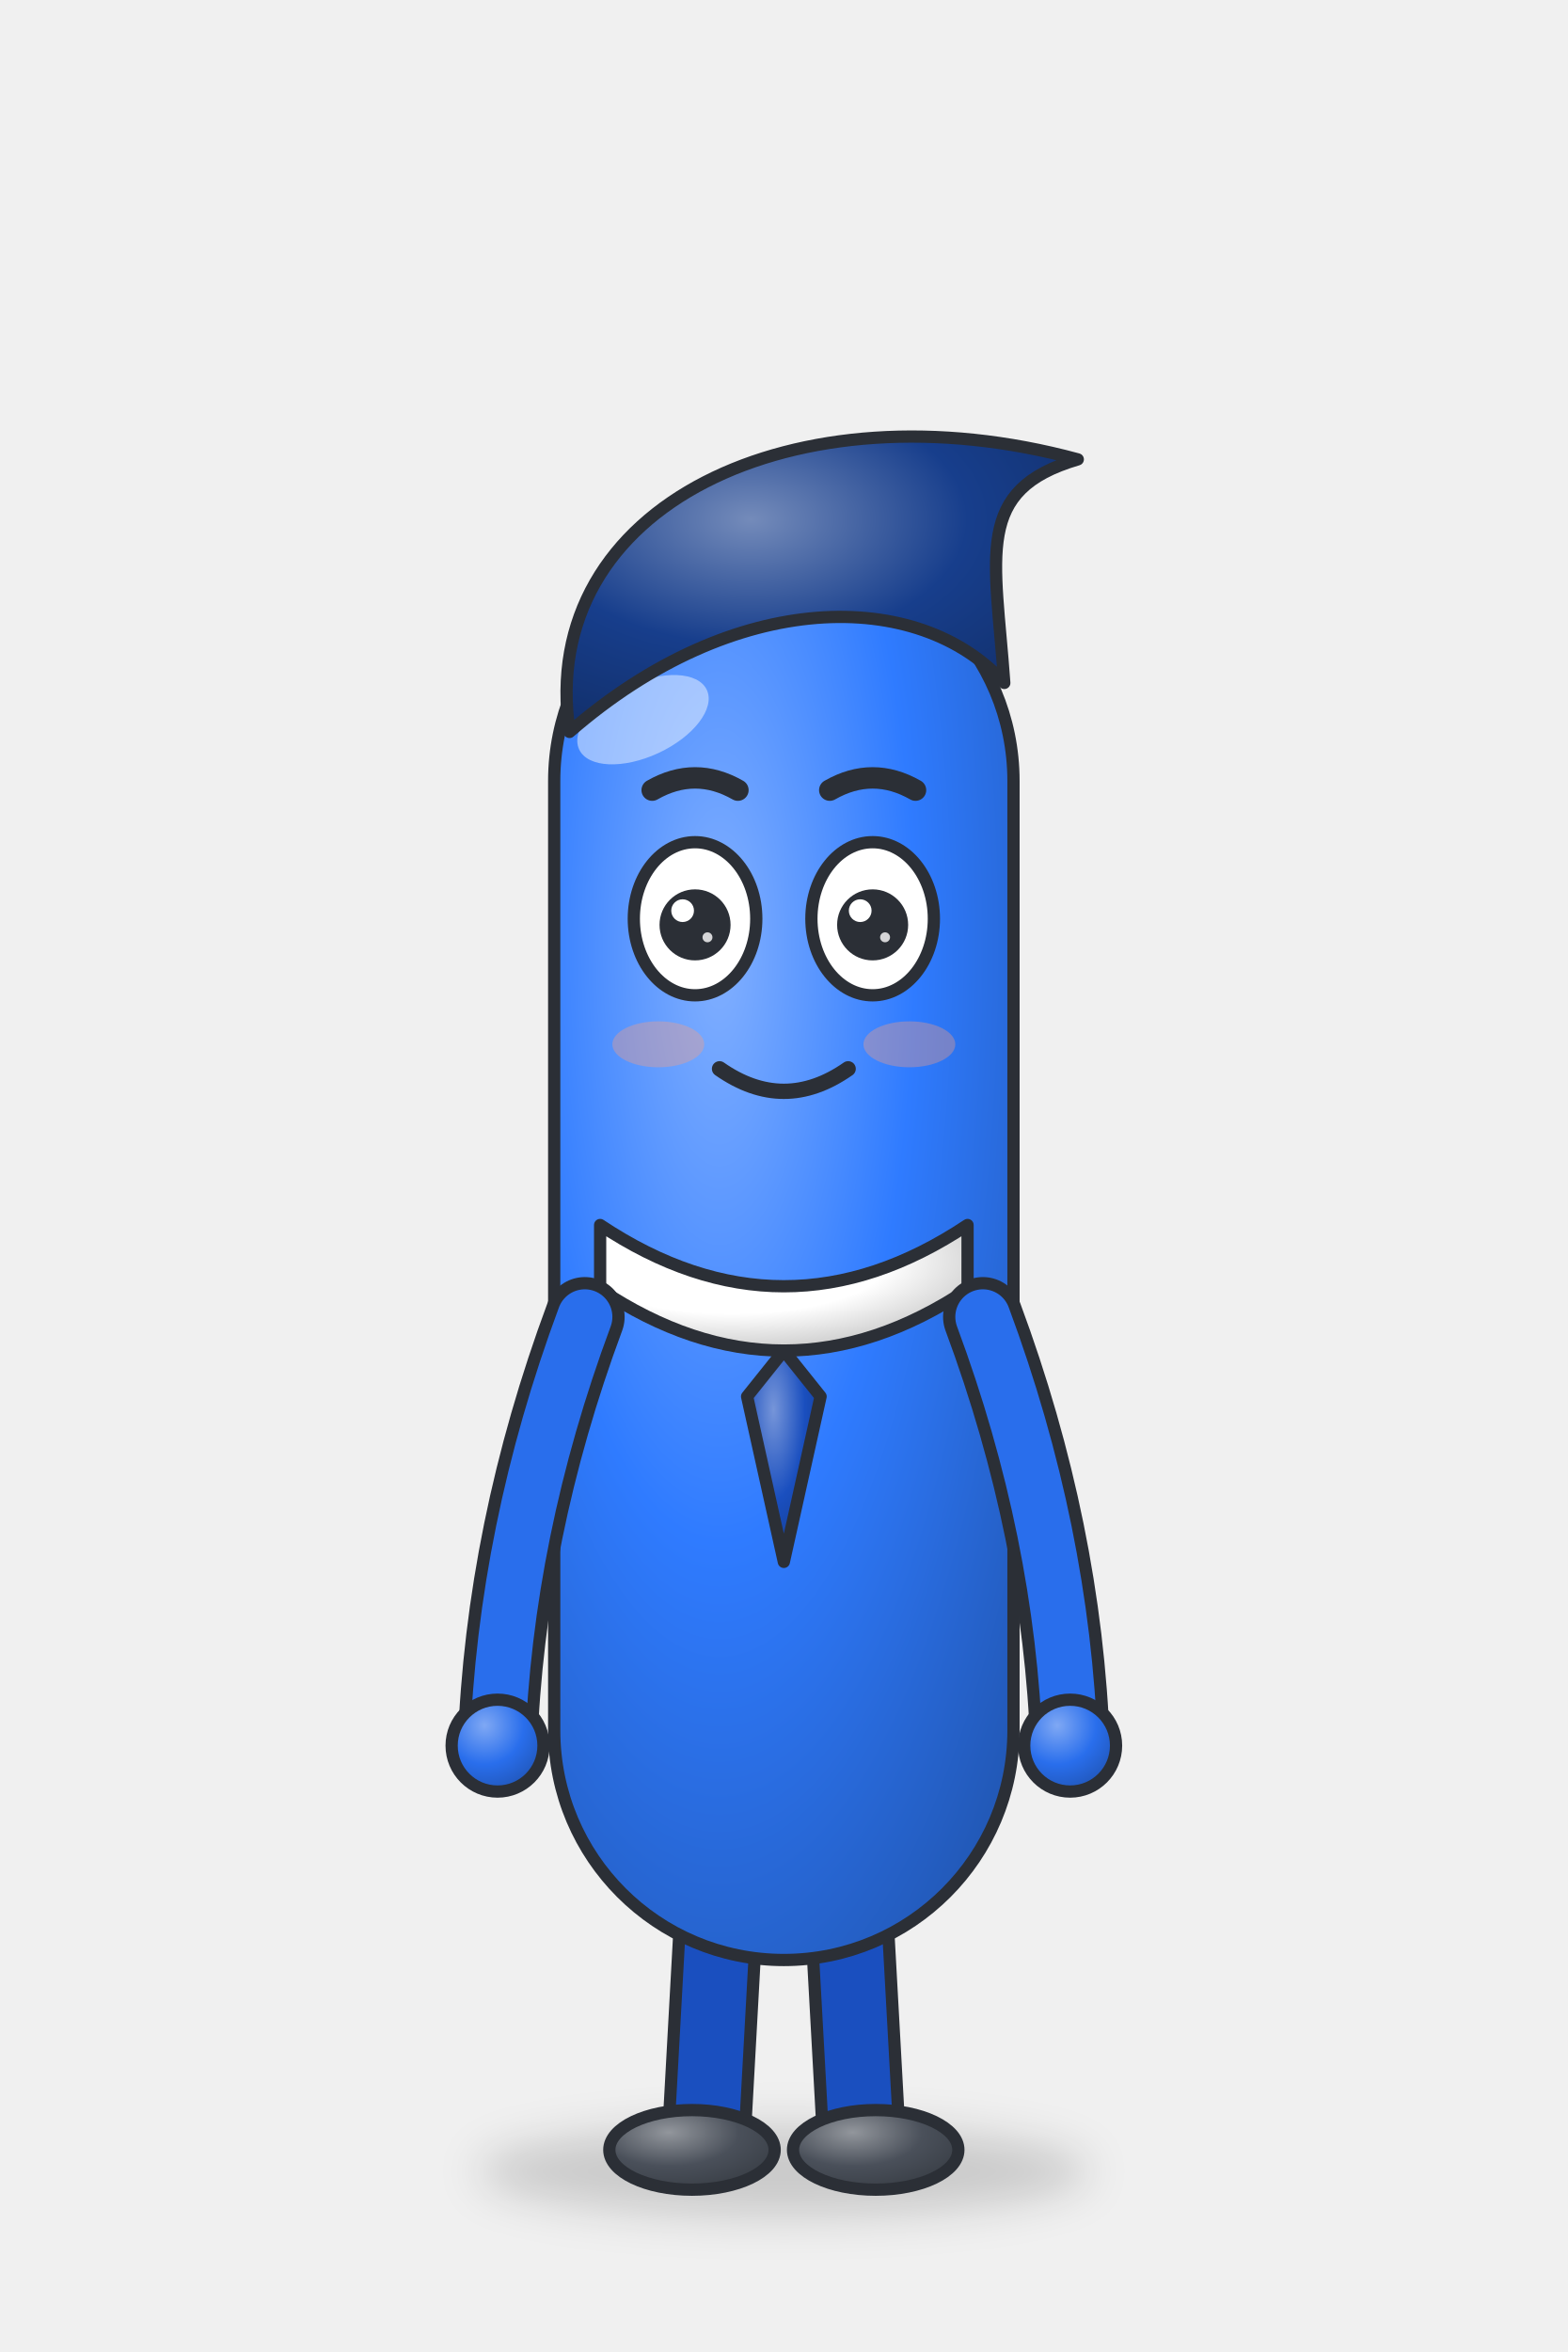
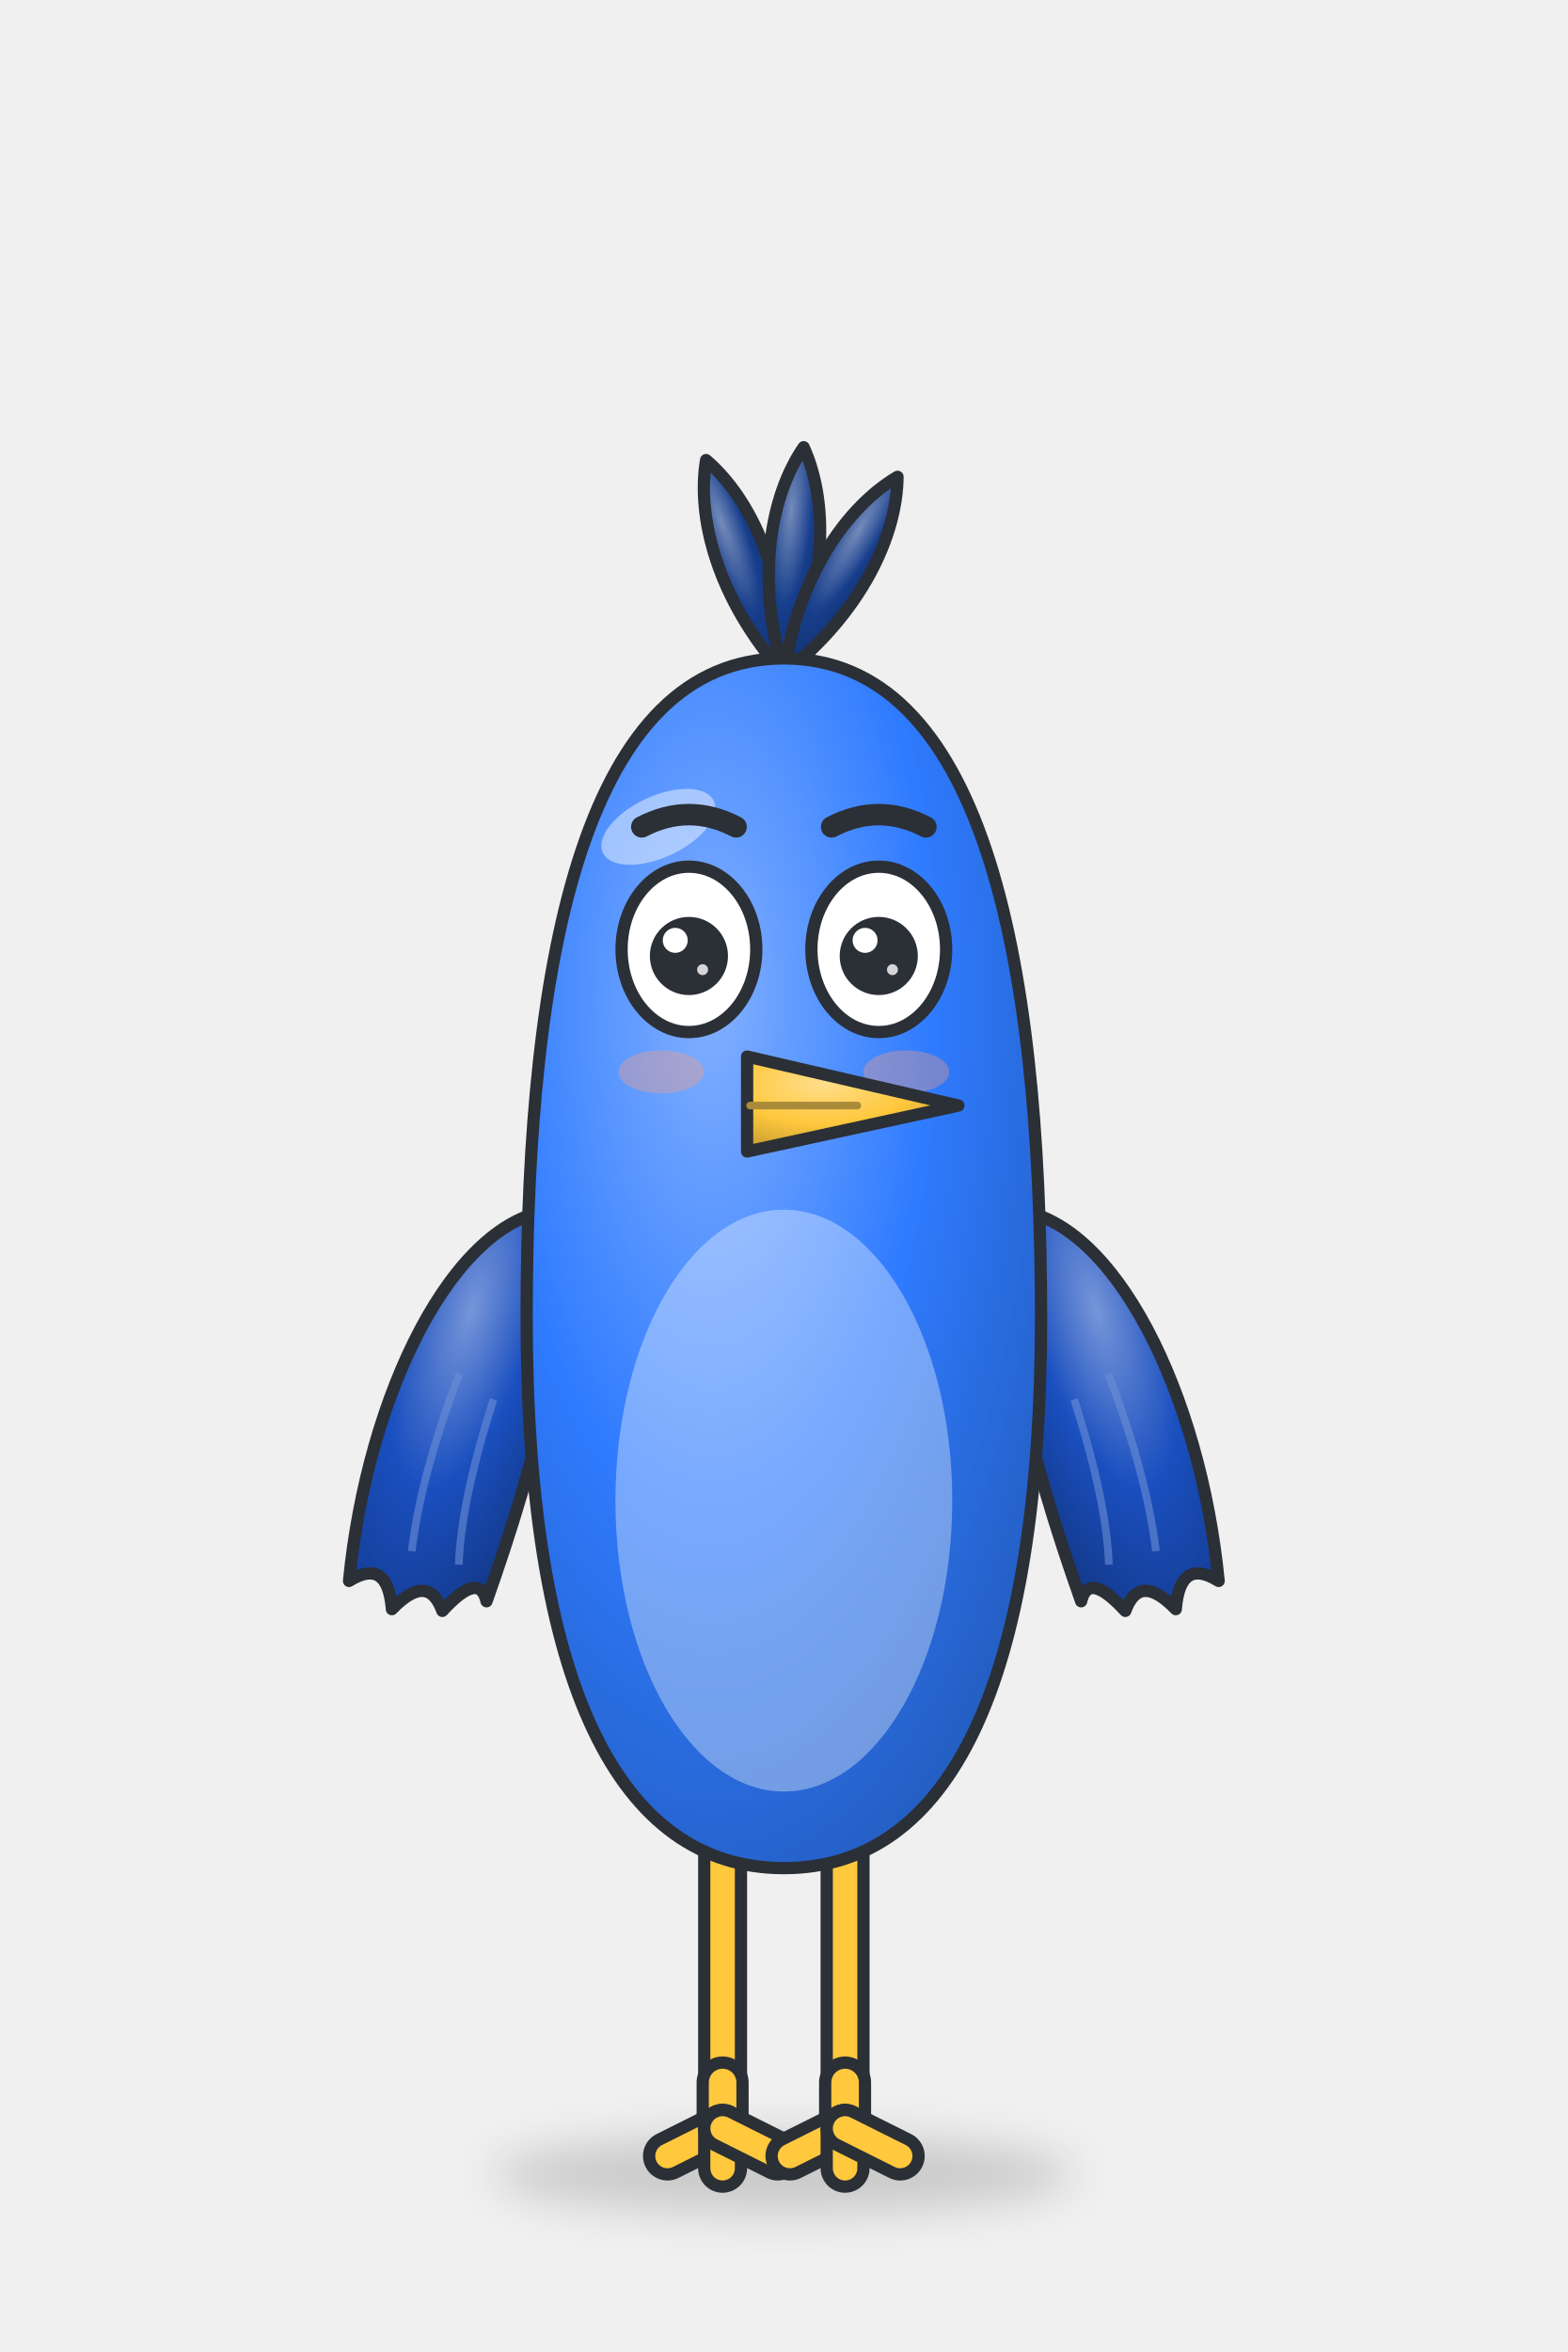
<svg xmlns="http://www.w3.org/2000/svg" width="1024" height="1536" viewBox="0 0 1024 1536">
  <defs>
    <filter id="soft" x="-50%" y="-50%" width="200%" height="200%">
      <feGaussianBlur stdDeviation="14" />
    </filter>
    <filter id="glow" x="-50%" y="-50%" width="200%" height="200%">
      <feGaussianBlur stdDeviation="30" />
    </filter>
-     <radialGradient id="ball4A505A" cx="0.36" cy="0.28" r="0.85">
-       <stop offset="0" stop-color="#92969C" />
-       <stop offset="0.5" stop-color="#4A505A" />
-       <stop offset="1" stop-color="#353A41" />
+     <radialGradient id="ball173E8C" cx="0.36" cy="0.28" r="0.85">
+       <stop offset="0" stop-color="#748BBA" />
+       <stop offset="0.5" stop-color="#173E8C" />
+       <stop offset="1" stop-color="#112D65" />
+     </radialGradient>
+     <radialGradient id="ball1A4FBF" cx="0.36" cy="0.28" r="0.85">
+       <stop offset="0" stop-color="#7695D9" />
+       <stop offset="0.5" stop-color="#1A4FBF" />
+       <stop offset="1" stop-color="#13398A" />
    </radialGradient>
    <radialGradient id="ball2F7BFF" cx="0.36" cy="0.28" r="0.85">
      <stop offset="0" stop-color="#82B0FF" />
      <stop offset="0.5" stop-color="#2F7BFF" />
      <stop offset="1" stop-color="#2259B8" />
    </radialGradient>
-     <radialGradient id="ballFFFFFF" cx="0.36" cy="0.28" r="0.85">
-       <stop offset="0" stop-color="#FFFFFF" />
-       <stop offset="0.5" stop-color="#FFFFFF" />
-       <stop offset="1" stop-color="#B8B8B8" />
-     </radialGradient>
-     <radialGradient id="ball1A4FBF" cx="0.36" cy="0.28" r="0.85">
-       <stop offset="0" stop-color="#7695D9" />
-       <stop offset="0.5" stop-color="#1A4FBF" />
-       <stop offset="1" stop-color="#13398A" />
-     </radialGradient>
-     <radialGradient id="ball173E8C" cx="0.36" cy="0.28" r="0.85">
-       <stop offset="0" stop-color="#748BBA" />
-       <stop offset="0.5" stop-color="#173E8C" />
-       <stop offset="1" stop-color="#112D65" />
-     </radialGradient>
-     <radialGradient id="ball296EEC" cx="0.36" cy="0.28" r="0.85">
-       <stop offset="0" stop-color="#7FA8F4" />
-       <stop offset="0.5" stop-color="#296EEC" />
-       <stop offset="1" stop-color="#1E4FAA" />
+     <radialGradient id="ballFFC83D" cx="0.36" cy="0.28" r="0.85">
+       <stop offset="0" stop-color="#FFDE8B" />
+       <stop offset="0.5" stop-color="#FFC83D" />
+       <stop offset="1" stop-color="#B8902C" />
    </radialGradient>
  </defs>
-   <ellipse cx="512" cy="1418" rx="200" ry="30" fill="#000" opacity="0.16" filter="url(#soft)" />
-   <path d="M470,1240 L462,1385" fill="none" stroke="#2B2F36" stroke-width="58" stroke-linecap="round" stroke-linejoin="round" />
-   <path d="M470,1240 L462,1385" fill="none" stroke="#1A4FBF" stroke-width="42" stroke-linecap="round" stroke-linejoin="round" />
-   <path d="M554,1240 L562,1385" fill="none" stroke="#2B2F36" stroke-width="58" stroke-linecap="round" stroke-linejoin="round" />
-   <path d="M554,1240 L562,1385" fill="none" stroke="#1A4FBF" stroke-width="42" stroke-linecap="round" stroke-linejoin="round" />
-   <ellipse cx="452" cy="1404" rx="54" ry="26" fill="url(#ball4A505A)" stroke="#2B2F36" stroke-width="8" stroke-linejoin="round" />
-   <ellipse cx="572" cy="1404" rx="54" ry="26" fill="url(#ball4A505A)" stroke="#2B2F36" stroke-width="8" stroke-linejoin="round" />
-   <path d="M362,510 A150,150 0 0 1 662,510 L662,1130 A150,150 0 0 1 362,1130 Z" fill="url(#ball2F7BFF)" stroke="#2B2F36" stroke-width="8" stroke-linejoin="round" />
-   <ellipse cx="420" cy="470" rx="46" ry="24" fill="#FFFFFF" opacity="0.45" transform="rotate(-25 420 470)" />
-   <path d="M392,800 Q512,880 632,800 L632,842 Q512,922 392,842 Z" fill="url(#ballFFFFFF)" stroke="#2B2F36" stroke-width="8" stroke-linejoin="round" />
-   <path d="M512,882 L488,912 L512,1020 L536,912 Z" fill="url(#ball1A4FBF)" stroke="#2B2F36" stroke-width="8" stroke-linejoin="round" />
-   <path d="M372,478 C350,330 520,250 704,300 C636,320 650,362 656,446 C600,384 480,384 372,478 Z" fill="url(#ball173E8C)" stroke="#2B2F36" stroke-width="8" stroke-linejoin="round" />
-   <ellipse cx="430" cy="682" rx="30" ry="15" fill="#FF9E7A" opacity="0.35" />
-   <ellipse cx="594" cy="682" rx="30" ry="15" fill="#FF9E7A" opacity="0.35" />
-   <ellipse cx="454" cy="600" rx="40" ry="50" fill="#FFFFFF" stroke="#2B2F36" stroke-width="8" stroke-linejoin="round" />
-   <circle cx="454" cy="604" r="23.2" fill="#2B2F36" />
-   <circle cx="445.88" cy="594.72" r="7.424" fill="#FFF" />
-   <circle cx="462.12" cy="612.12" r="3.248" fill="#FFF" opacity="0.8" />
-   <path d="M426,516 Q454,500 482,516" fill="none" stroke="#2B2F36" stroke-width="14" stroke-linecap="round" stroke-linejoin="round" />
-   <ellipse cx="570" cy="600" rx="40" ry="50" fill="#FFFFFF" stroke="#2B2F36" stroke-width="8" stroke-linejoin="round" />
-   <circle cx="570" cy="604" r="23.2" fill="#2B2F36" />
-   <circle cx="561.88" cy="594.72" r="7.424" fill="#FFF" />
-   <circle cx="578.12" cy="612.12" r="3.248" fill="#FFF" opacity="0.8" />
-   <path d="M542,516 Q570,500 598,516" fill="none" stroke="#2B2F36" stroke-width="14" stroke-linecap="round" stroke-linejoin="round" />
-   <path d="M470,698 Q512,727.4 554,698" fill="none" stroke="#2B2F36" stroke-width="10" stroke-linecap="round" stroke-linejoin="round" />
-   <path d="M382,860 Q330,1000 325,1140" fill="none" stroke="#2B2F36" stroke-width="52" stroke-linecap="round" stroke-linejoin="round" />
-   <path d="M382,860 Q330,1000 325,1140" fill="none" stroke="#296EEC" stroke-width="36" stroke-linecap="round" stroke-linejoin="round" />
-   <circle cx="325" cy="1140" r="30" fill="url(#ball296EEC)" stroke="#2B2F36" stroke-width="8" />
-   <path d="M642,860 Q694,1000 699,1140" fill="none" stroke="#2B2F36" stroke-width="52" stroke-linecap="round" stroke-linejoin="round" />
-   <path d="M642,860 Q694,1000 699,1140" fill="none" stroke="#296EEC" stroke-width="36" stroke-linecap="round" stroke-linejoin="round" />
-   <circle cx="699" cy="1140" r="30" fill="url(#ball296EEC)" stroke="#2B2F36" stroke-width="8" />
+   <ellipse cx="512" cy="1420" rx="190" ry="26" fill="#000" opacity="0.16" filter="url(#soft)" />
+   <path d="M472,1180 L472,1385" fill="none" stroke="#2B2F36" stroke-width="32" stroke-linecap="round" stroke-linejoin="round" />
+   <path d="M472,1180 L472,1385" fill="none" stroke="#FFC83D" stroke-width="16" stroke-linecap="round" stroke-linejoin="round" />
+   <path d="M472,1360 L472,1390" fill="none" stroke="#2B2F36" stroke-width="34" stroke-linecap="round" stroke-linejoin="round" />
+   <path d="M472,1360 L472,1390" fill="none" stroke="#FFC83D" stroke-width="18" stroke-linecap="round" stroke-linejoin="round" />
+   <path d="M472,1390 L436,1408" fill="none" stroke="#2B2F36" stroke-width="32" stroke-linecap="round" stroke-linejoin="round" />
+   <path d="M472,1390 L436,1408" fill="none" stroke="#FFC83D" stroke-width="16" stroke-linecap="round" stroke-linejoin="round" />
+   <path d="M472,1390 L472,1416" fill="none" stroke="#2B2F36" stroke-width="32" stroke-linecap="round" stroke-linejoin="round" />
+   <path d="M472,1390 L472,1416" fill="none" stroke="#FFC83D" stroke-width="16" stroke-linecap="round" stroke-linejoin="round" />
+   <path d="M472,1390 L508,1408" fill="none" stroke="#2B2F36" stroke-width="32" stroke-linecap="round" stroke-linejoin="round" />
+   <path d="M472,1390 L508,1408" fill="none" stroke="#FFC83D" stroke-width="16" stroke-linecap="round" stroke-linejoin="round" />
+   <path d="M552,1180 L552,1385" fill="none" stroke="#2B2F36" stroke-width="32" stroke-linecap="round" stroke-linejoin="round" />
+   <path d="M552,1180 L552,1385" fill="none" stroke="#FFC83D" stroke-width="16" stroke-linecap="round" stroke-linejoin="round" />
+   <path d="M552,1360 L552,1390" fill="none" stroke="#2B2F36" stroke-width="34" stroke-linecap="round" stroke-linejoin="round" />
+   <path d="M552,1360 L552,1390" fill="none" stroke="#FFC83D" stroke-width="18" stroke-linecap="round" stroke-linejoin="round" />
+   <path d="M552,1390 L516,1408" fill="none" stroke="#2B2F36" stroke-width="32" stroke-linecap="round" stroke-linejoin="round" />
+   <path d="M552,1390 L516,1408" fill="none" stroke="#FFC83D" stroke-width="16" stroke-linecap="round" stroke-linejoin="round" />
+   <path d="M552,1390 L552,1416" fill="none" stroke="#2B2F36" stroke-width="32" stroke-linecap="round" stroke-linejoin="round" />
+   <path d="M552,1390 L552,1416" fill="none" stroke="#FFC83D" stroke-width="16" stroke-linecap="round" stroke-linejoin="round" />
+   <path d="M552,1390 L588,1408" fill="none" stroke="#2B2F36" stroke-width="32" stroke-linecap="round" stroke-linejoin="round" />
+   <path d="M552,1390 L588,1408" fill="none" stroke="#FFC83D" stroke-width="16" stroke-linecap="round" stroke-linejoin="round" />
+   <path d="M0,0 C-22,-55 -17,-105 0,-135 C17,-105 22,-55 0,0 Z" fill="url(#ball173E8C)" stroke="#2B2F36" stroke-width="8" stroke-linejoin="round" vector-effect="non-scaling-stroke" transform="translate(512 440) rotate(-20) scale(1.1)" />
+   <path d="M0,0 C-22,-55 -17,-105 0,-135 C17,-105 22,-55 0,0 Z" fill="url(#ball173E8C)" stroke="#2B2F36" stroke-width="8" stroke-linejoin="round" vector-effect="non-scaling-stroke" transform="translate(512 440) rotate(5) scale(1.1)" />
+   <path d="M0,0 C-22,-55 -17,-105 0,-135 C17,-105 22,-55 0,0 Z" fill="url(#ball173E8C)" stroke="#2B2F36" stroke-width="8" stroke-linejoin="round" vector-effect="non-scaling-stroke" transform="translate(512 440) rotate(30) scale(1.1)" />
+   <g transform="translate(362 790) scale(1 1) rotate(16) scale(1 1)">
+     <path d="M0,0 C-62,24 -84,150 -62,270 Q-42,248 -30,280 Q-14,250 2,272 Q18,240 28,258 C34,160 32,60 0,0 Z" fill="url(#ball1A4FBF)" stroke="#2B2F36" stroke-width="8" stroke-linejoin="round" vector-effect="non-scaling-stroke" />
+     <path d="M-30,120 Q-36,190 -28,240 M-4,130 Q-6,200 4,240" fill="none" stroke="#6A8DD5" stroke-width="5" opacity="0.6" vector-effect="non-scaling-stroke" />
+   </g>
+   <g transform="translate(662 790) scale(-1 1) rotate(16) scale(1 1)">
+     <path d="M0,0 C-62,24 -84,150 -62,270 Q-42,248 -30,280 Q-14,250 2,272 Q18,240 28,258 C34,160 32,60 0,0 Z" fill="url(#ball1A4FBF)" stroke="#2B2F36" stroke-width="8" stroke-linejoin="round" vector-effect="non-scaling-stroke" />
+     <path d="M-30,120 Q-36,190 -28,240 M-4,130 Q-6,200 4,240" fill="none" stroke="#6A8DD5" stroke-width="5" opacity="0.6" vector-effect="non-scaling-stroke" />
+   </g>
+   <path d="M512,430 C640,430 680,620 680,860 C680,1100 620,1220 512,1220 C404,1220 344,1100 344,860 C344,620 384,430 512,430 Z" fill="url(#ball2F7BFF)" stroke="#2B2F36" stroke-width="8" stroke-linejoin="round" />
+   <ellipse cx="512" cy="980" rx="110" ry="190" fill="#FFF" opacity="0.35" />
+   <ellipse cx="430" cy="540" rx="40" ry="20" fill="#FFFFFF" opacity="0.45" transform="rotate(-25 430 540)" />
+   <ellipse cx="432" cy="700" rx="28" ry="14" fill="#FF9E7A" opacity="0.35" />
+   <ellipse cx="592" cy="700" rx="28" ry="14" fill="#FF9E7A" opacity="0.35" />
+   <ellipse cx="450" cy="620" rx="44" ry="54" fill="#FFFFFF" stroke="#2B2F36" stroke-width="8" stroke-linejoin="round" />
+   <circle cx="450" cy="624.32" r="25.52" fill="#2B2F36" />
+   <circle cx="441.068" cy="614.112" r="8.166" fill="#FFF" />
+   <circle cx="458.932" cy="633.252" r="3.573" fill="#FFF" opacity="0.8" />
+   <path d="M419.2,540 Q450,524 480.8,540" fill="none" stroke="#2B2F36" stroke-width="14" stroke-linecap="round" stroke-linejoin="round" />
+   <ellipse cx="574" cy="620" rx="44" ry="54" fill="#FFFFFF" stroke="#2B2F36" stroke-width="8" stroke-linejoin="round" />
+   <circle cx="574" cy="624.32" r="25.52" fill="#2B2F36" />
+   <circle cx="565.068" cy="614.112" r="8.166" fill="#FFF" />
+   <circle cx="582.932" cy="633.252" r="3.573" fill="#FFF" opacity="0.8" />
+   <path d="M543.2,540 Q574,524 604.8,540" fill="none" stroke="#2B2F36" stroke-width="14" stroke-linecap="round" stroke-linejoin="round" />
+   <g transform="rotate(0 490 720)">
+     <path d="M488,690 L626,722 L488,752 Z" fill="url(#ballFFC83D)" stroke="#2B2F36" stroke-width="8" stroke-linejoin="round" />
+     <path d="M490,722 L560,722" fill="none" stroke="#AA8B3A" stroke-width="5" stroke-linecap="round" stroke-linejoin="round" />
+   </g>
</svg>
